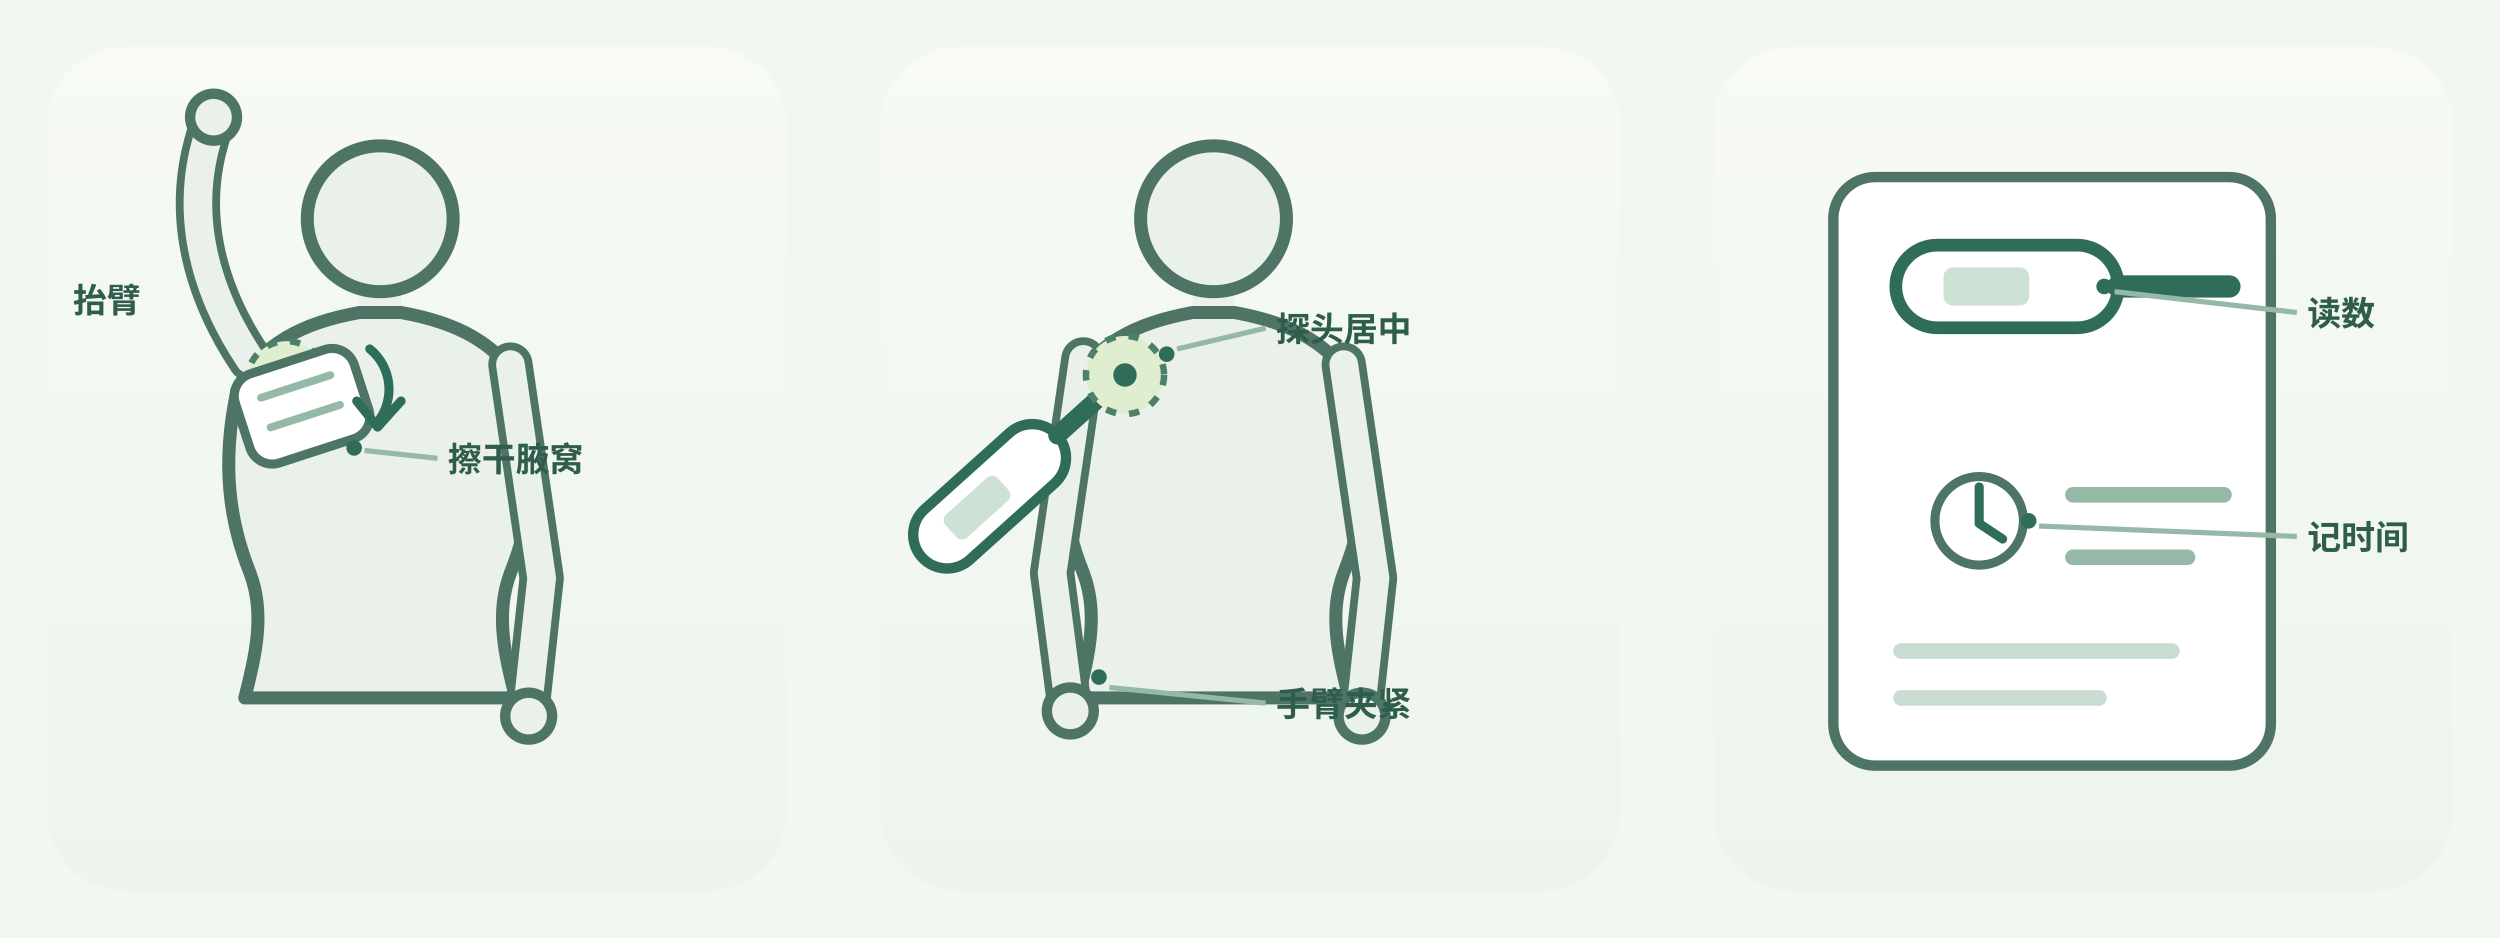
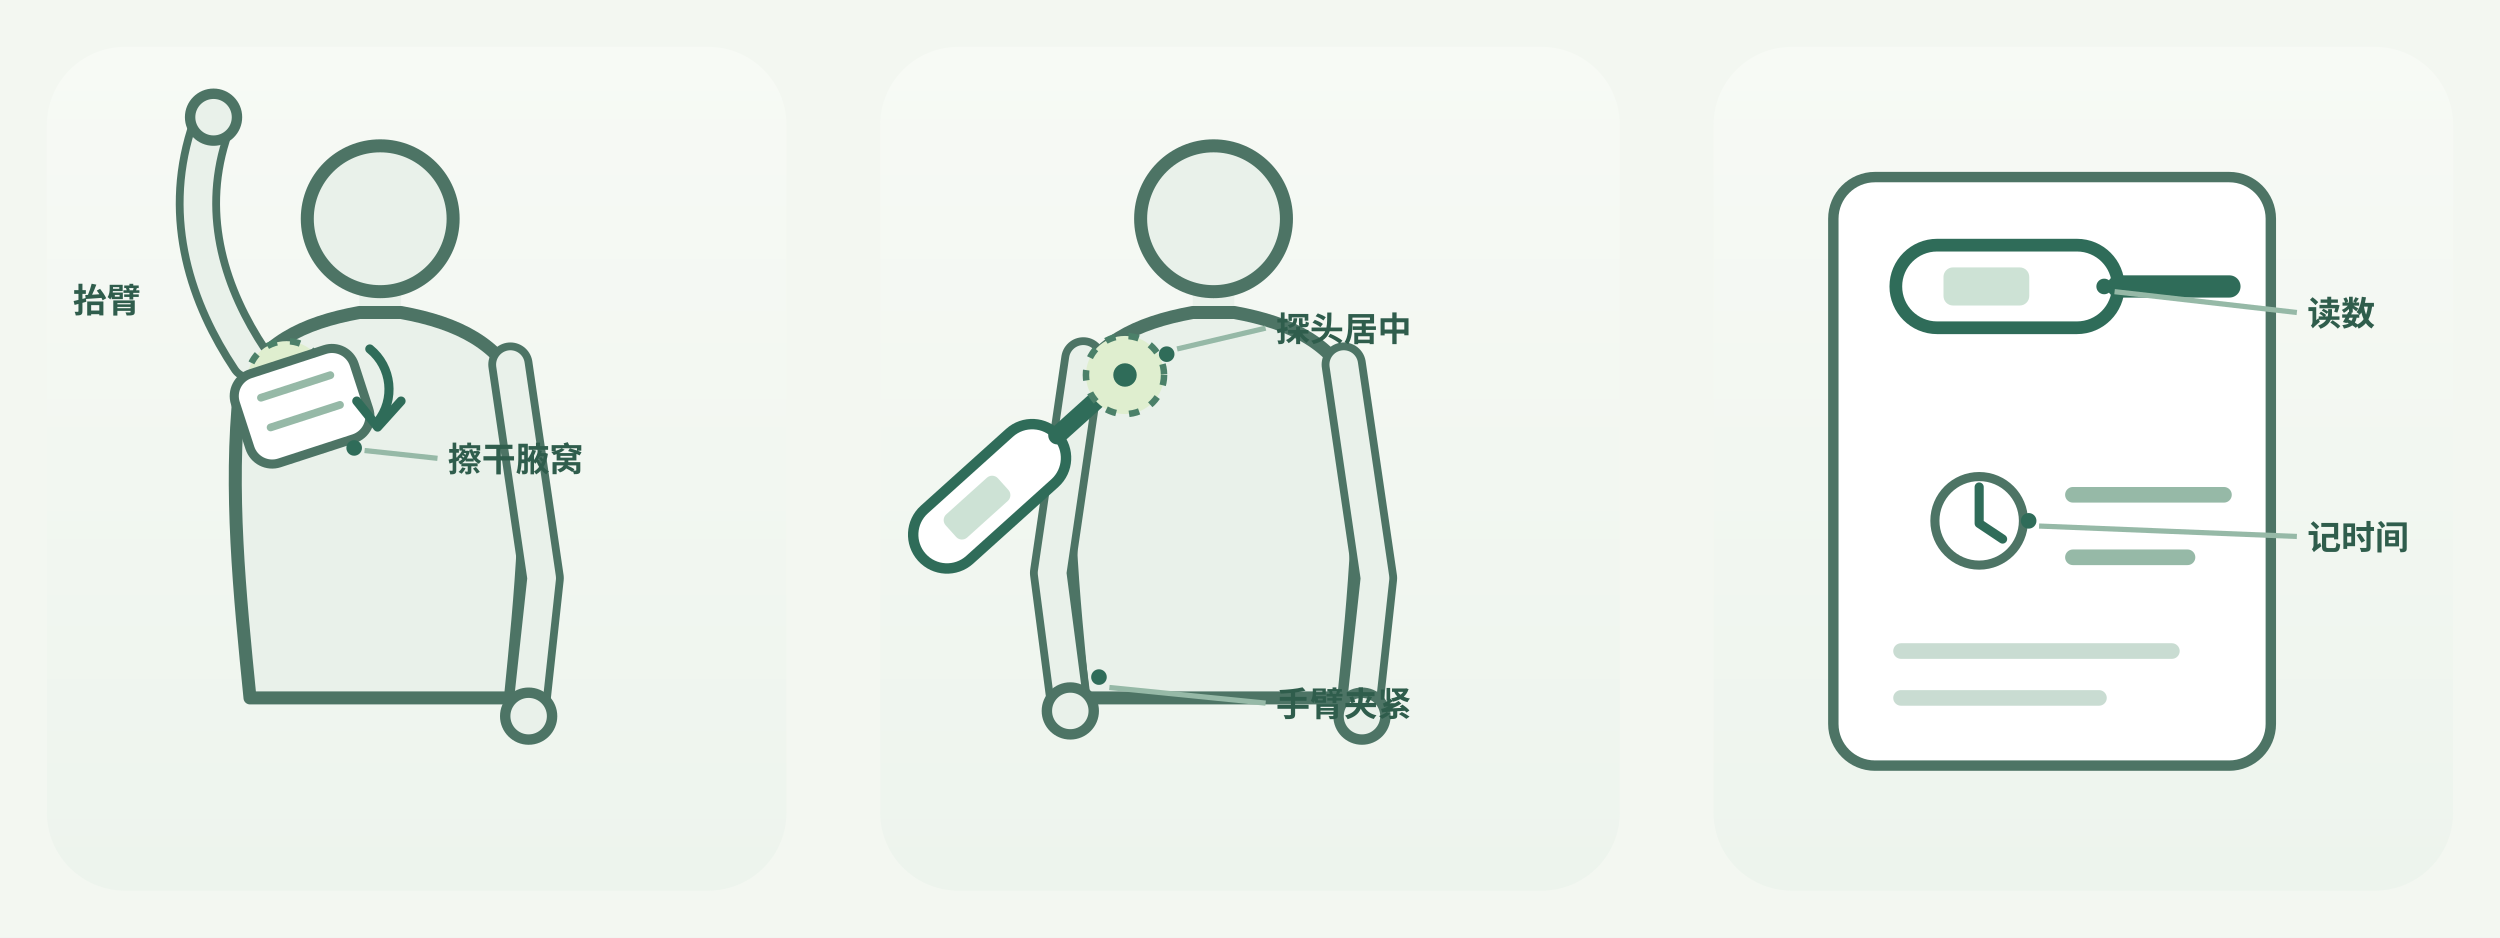
<svg xmlns="http://www.w3.org/2000/svg" viewBox="0 0 960 360" role="img" aria-labelledby="title desc">
  <view id="step-1" viewBox="0 0 320 360" />
  <view id="step-2" viewBox="320 0 320 360" />
  <view id="step-3" viewBox="640 0 320 360" />
  <defs>
    <linearGradient id="panel" x1="0" y1="0" x2="0" y2="1">
      <stop stop-color="#f7faf5" />
      <stop offset="1" stop-color="#edf4ed" />
    </linearGradient>
    <g id="thermometer" fill="none" stroke="#2f6c59" stroke-linecap="round" stroke-linejoin="round">
      <rect x="0" y="-13" width="70" height="26" rx="13" fill="#fff" stroke-width="4" />
      <rect x="15" y="-6" width="27" height="12" rx="3" fill="#cde2d5" stroke="none" />
      <path d="M70 0h35" stroke-width="7" />
    </g>
    <g id="torso">
      <path d="M120 92 L136 92 L136 116 L120 116 Z" fill="#e9f1ea" />
-       <path d="M120 102 C98 106 82 114 73 132 C67 160 70 182 78 202 C84 218 80 234 76 250 L180 250 C176 234 172 218 178 202 C186 182 189 160 183 132 C174 114 158 106 136 102 Z" fill="#e9f1ea" stroke="#4d7465" stroke-width="5" stroke-linejoin="round" />
+       <path d="M120 102 C98 106 82 114 74 132 C70 170 74 210 78 250 L178 250 C182 210 186 170 182 132 C174 114 158 106 136 102 Z" fill="#e9f1ea" stroke="#4d7465" stroke-width="5" stroke-linejoin="round" />
      <circle cx="128" cy="66" r="28" fill="#e9f1ea" stroke="#4d7465" stroke-width="5" />
    </g>
    <g id="spot">
      <circle r="15" fill="#dfeecf" stroke="#4b8069" stroke-width="2.5" stroke-dasharray="4 5" />
      <circle r="4.5" fill="#2f6c59" />
    </g>
  </defs>
  <rect width="960" height="360" fill="#f3f7f1" />
  <g aria-label="抬起手臂，擦干腋窝" transform="translate(18 18)">
    <rect width="284" height="324" rx="30" fill="url(#panel)" />
    <use href="#torso" />
    <path d="M178 122 L190 204 L185 250" fill="none" stroke="#4d7465" stroke-width="17" stroke-linecap="round" stroke-linejoin="round" />
    <path d="M178 122 L190 204 L185 250" fill="none" stroke="#e9f1ea" stroke-width="11" stroke-linecap="round" stroke-linejoin="round" />
    <circle cx="185" cy="257" r="9" fill="#e9f1ea" stroke="#4d7465" stroke-width="4" />
    <path d="M78 120 C62 96 52 66 62 34" fill="none" stroke="#4d7465" stroke-width="17" stroke-linecap="round" />
    <path d="M78 120 C62 96 52 66 62 34" fill="none" stroke="#e9f1ea" stroke-width="11" stroke-linecap="round" />
    <circle cx="64" cy="27" r="9" fill="#e9f1ea" stroke="#4d7465" stroke-width="4" />
    <use href="#spot" transform="translate(92 128)" />
    <g transform="rotate(-18 98 138)">
      <rect x="74" y="120" width="48" height="36" rx="9" fill="#fff" stroke="#4d7465" stroke-width="3.5" />
      <path d="M84 130h28M84 142h28" stroke="#96b9a7" stroke-width="3" stroke-linecap="round" />
    </g>
    <path d="M124 116 A20 20 0 0 1 127 144" fill="none" stroke="#2f6c59" stroke-width="3.5" stroke-linecap="round" />
    <path d="M119 136 L127 146 L136 136" fill="none" stroke="#2f6c59" stroke-width="3.5" stroke-linecap="round" stroke-linejoin="round" />
    <text x="10" y="102" font-family="sans-serif" font-size="13" font-weight="600" fill="#2f5d4c">抬臂</text>
    <circle cx="118" cy="154" r="3" fill="#2f6c59" />
    <path d="M122 155 L150 158" stroke="#96b9a7" stroke-width="2" />
    <text x="154" y="163" font-family="sans-serif" font-size="13" font-weight="600" fill="#2f5d4c">擦干腋窝</text>
  </g>
  <g aria-label="探头放在腋窝中央，手臂夹紧" transform="translate(338 18)">
    <rect width="284" height="324" rx="30" fill="url(#panel)" />
    <use href="#torso" />
    <path d="M178 122 L190 204 L185 250" fill="none" stroke="#4d7465" stroke-width="17" stroke-linecap="round" stroke-linejoin="round" />
    <path d="M178 122 L190 204 L185 250" fill="none" stroke="#e9f1ea" stroke-width="11" stroke-linecap="round" stroke-linejoin="round" />
    <circle cx="185" cy="257" r="9" fill="#e9f1ea" stroke="#4d7465" stroke-width="4" />
    <path d="M78 120 L66 202 L72 248" fill="none" stroke="#4d7465" stroke-width="17" stroke-linecap="round" stroke-linejoin="round" />
    <path d="M78 120 L66 202 L72 248" fill="none" stroke="#e9f1ea" stroke-width="11" stroke-linecap="round" stroke-linejoin="round" />
    <circle cx="73" cy="255" r="9" fill="#e9f1ea" stroke="#4d7465" stroke-width="4" />
    <use href="#thermometer" transform="translate(16 196) rotate(-42)" />
    <use href="#spot" transform="translate(94 126)" />
    <circle cx="110" cy="118" r="3" fill="#2f6c59" />
    <path d="M114 116 L148 108" stroke="#96b9a7" stroke-width="2" />
    <text x="152" y="113" font-family="sans-serif" font-size="13" font-weight="600" fill="#2f5d4c">探头居中</text>
    <circle cx="84" cy="242" r="3" fill="#2f6c59" />
    <path d="M88 246 L148 252" stroke="#96b9a7" stroke-width="2" />
    <text x="152" y="257" font-family="sans-serif" font-size="13" font-weight="600" fill="#2f5d4c">手臂夹紧</text>
  </g>
  <g aria-label="读数并记录时间" transform="translate(658 18)">
    <rect width="284" height="324" rx="30" fill="url(#panel)" />
    <rect x="46" y="50" width="168" height="226" rx="16" fill="#fff" stroke="#4d7465" stroke-width="4" />
    <use href="#thermometer" transform="translate(70 92) scale(1.22)" />
    <circle cx="102" cy="182" r="17" fill="#fff" stroke="#4d7465" stroke-width="3.5" />
    <path d="M102 169v14l9 6" fill="none" stroke="#2f6c59" stroke-width="3.5" stroke-linecap="round" stroke-linejoin="round" />
    <path d="M138 172h58M138 196h44" stroke="#96b9a7" stroke-width="6" stroke-linecap="round" />
    <path d="M72 232h104M72 250h76" stroke="#c9dcd2" stroke-width="6" stroke-linecap="round" />
    <circle cx="150" cy="92" r="3" fill="#2f6c59" />
    <path d="M154 94 L224 102" stroke="#96b9a7" stroke-width="2" />
    <text x="228" y="107" font-family="sans-serif" font-size="13" font-weight="600" fill="#2f5d4c">读数</text>
    <circle cx="121" cy="182" r="3" fill="#2f6c59" />
    <path d="M125 184 L224 188" stroke="#96b9a7" stroke-width="2" />
    <text x="228" y="193" font-family="sans-serif" font-size="13" font-weight="600" fill="#2f5d4c">记时间</text>
  </g>
</svg>
